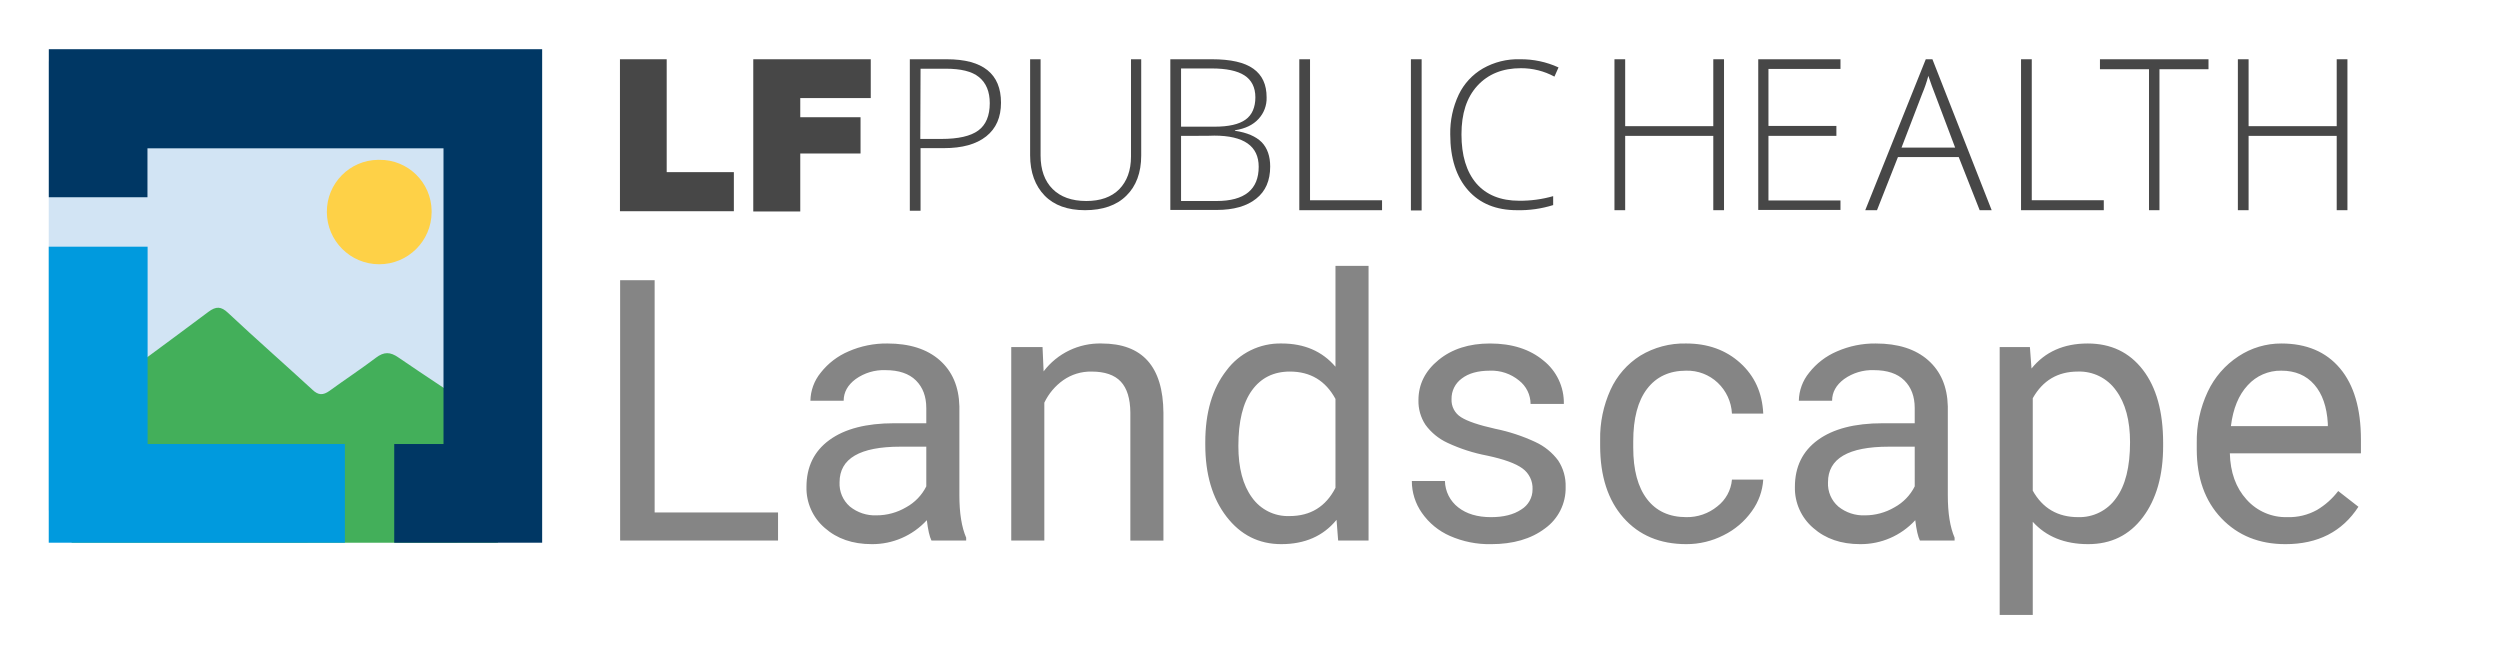
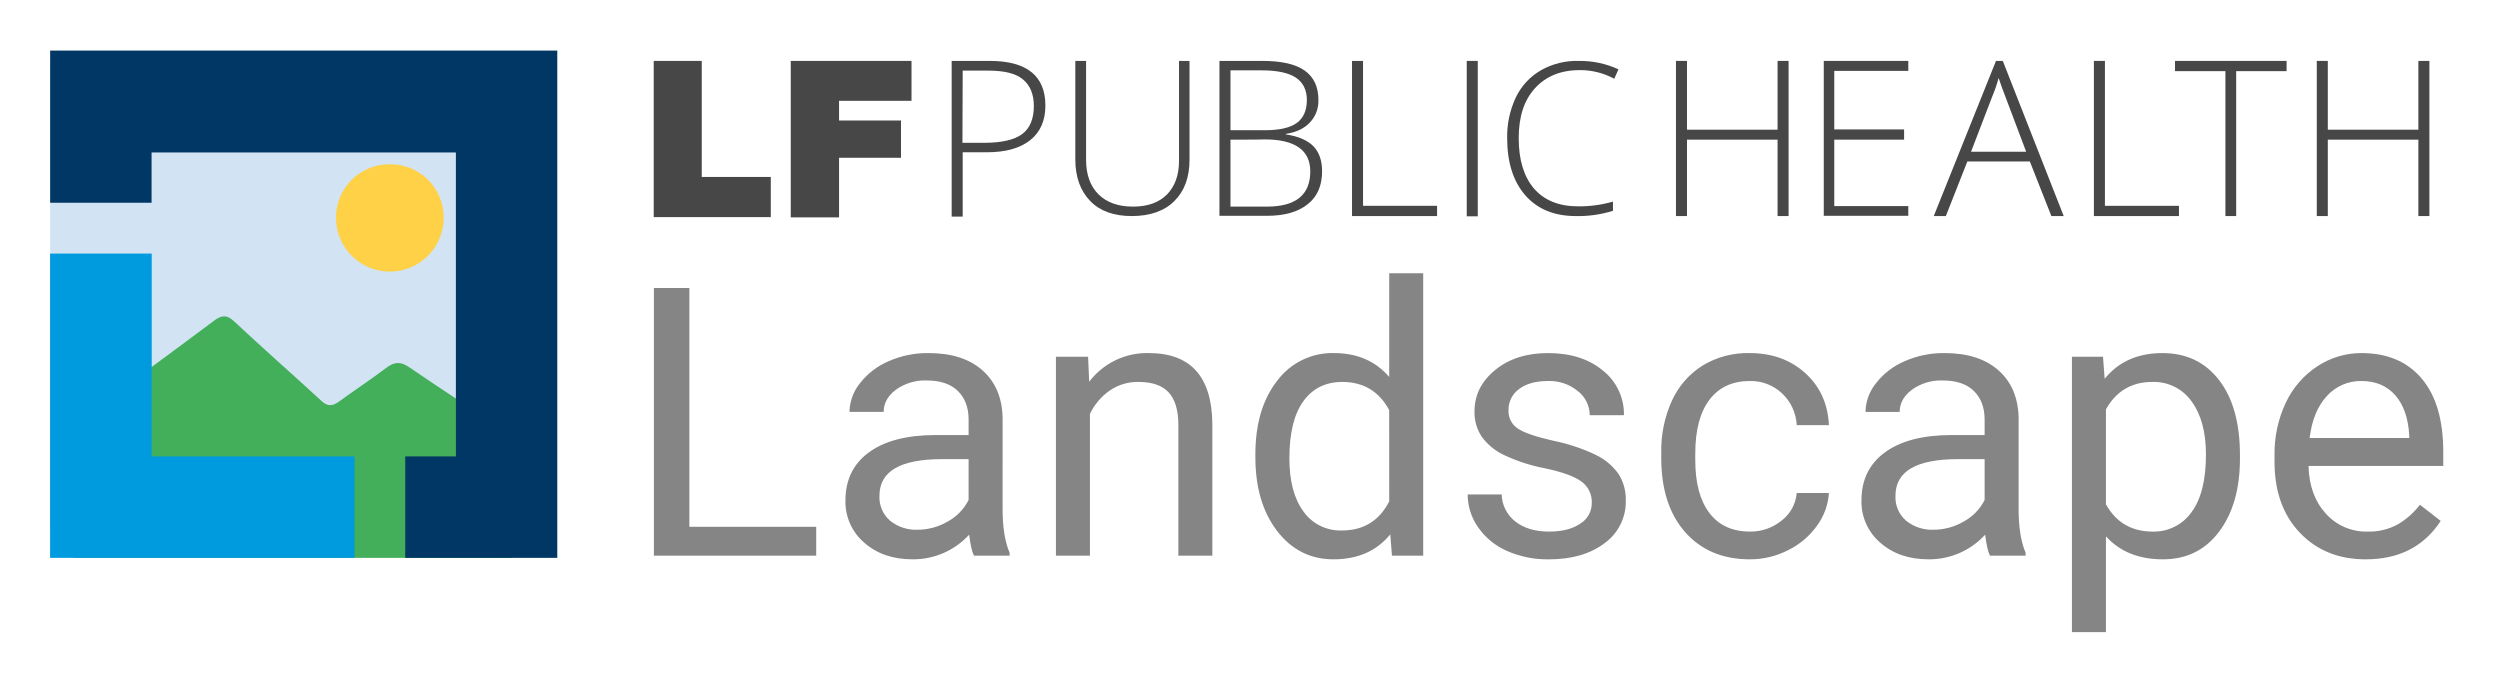
- <svg xmlns="http://www.w3.org/2000/svg" id="Layer_1" data-name="Layer 1" viewBox="0 0 968.24 257.74">
+ <svg xmlns="http://www.w3.org/2000/svg" id="Layer_1" data-name="Layer 1" viewBox="0 0 941.952 257.74">
  <defs>
    <style>.cls-1{fill:none;}.cls-2{fill:#fc0;}.cls-3{fill:#d2e4f4;}.cls-4{fill:#fed147;}.cls-5{clip-path:url(#clip-path);}.cls-6{fill:#43af5a;}.cls-7{fill:#666;opacity:0.8;isolation:isolate;}.cls-8{fill:#009ade;}.cls-9{fill:#003764;}.cls-10{fill:#474747;}</style>
    <clipPath id="clip-path">
      <rect class="cls-1" x="27.744" y="103.439" width="165.108" height="130.182" />
    </clipPath>
  </defs>
-   <path class="cls-1" d="M754.986,67.331a8.48,8.48,0,0,0,2.715-6.656,9.03,9.03,0,0,0-2.507-6.826q-2.508-2.412-7.486-2.489h-10.068v18.403h9.804Q752.27,69.763,754.986,67.331Zm-12.083,128.324a11.505,11.505,0,0,0,3.962,9.293,15.225,15.225,0,0,0,10.182,3.349,22.22,22.22,0,0,0,11.275-3.076,18.612,18.612,0,0,0,7.721-7.994v-15.17h-9.908q-23.234,0-23.232,13.598Zm-205.609-42.297q-9.295,0-14.487,7.175-5.194,7.175-5.193,21.25,0,12.575,5.193,19.68a16.784,16.784,0,0,0,14.35,7.107q12.024,0,17.56-10.797v-33.96q-5.672-10.454-17.424-10.455Zm14.134-85.235q2.678-2.395,2.678-6.92a9.499,9.499,0,0,0-2.715-7.109,10.472,10.472,0,0,0-7.467-2.734h-11.727v19.157h11.463q5.09,0,7.768-2.394Zm137.415,9.974h15.914l-7.957-22.777-7.957,22.777Zm227.279,74.919a16.864,16.864,0,0,0-12.846,5.57q-5.193,5.569-6.423,15.613h37.035v-.956q-.548-9.636-5.193-14.93-4.647-5.295-12.573-5.297Zm-515.043-101.656h-6.675v39.52h6.222q7.504,0,11.52-4.686,4.017-4.686,4.092-13.455v-3.048q0-8.92-3.884-13.625-3.885-4.706-11.275-4.706Zm-35.845,144.295a11.505,11.505,0,0,0,3.964,9.293,15.224,15.224,0,0,0,10.181,3.349,22.22,22.22,0,0,0,11.275-3.076,18.605,18.605,0,0,0,7.721-7.994v-15.17h-9.907q-23.234,0-23.233,13.598Zm473.127-42.297q-11.479,0-17.22,10.182v35.327q5.671,10.113,17.356,10.113a17.087,17.087,0,0,0,14.452-7.209q5.365-7.208,5.365-21.422-0-12.505-5.33-19.748a17.17,17.17,0,0,0-14.623-7.243Z" />
  <path class="cls-2" d="M166.521,99.583a25.272,25.272,0,1,0-.25.001Q166.396,99.584,166.521,99.583Z" />
  <path class="cls-3" d="M18.877,23.73H193.825v173.975H18.877Z" />
  <g id="gPSyY2">
    <path class="cls-4" d="M146.927,61.903a20.017,20.017,0,0,1,20.239,19.792v0q.003.273-.001.546a20.288,20.288,0,0,1-40.575-.1,20.078,20.078,0,0,1,19.916-20.238q.211-.002.422.001Z" />
    <g class="cls-5">
      <path class="cls-6" d="M14.433,123.137V49.024c0-9.375,4.116-13.125,14.408-13.125H191.875c9.75,0,13.758,3.553,13.866,12.434q.163,74.459,0,148.918c0,8.98-4.441,12.928-14.408,12.928-54.381.099-108.653,0-163.034,0-9.316,0-13.866-4.244-13.866-12.632Zm95.762-75.002c-25.674,0-51.348.099-76.913-.099-3.9,0-5.633.789-5.633,4.737.108,33.652.108,67.205.108,100.857,0,1.48-.758,3.454,1.3,4.145,1.733.691,2.817-.987,4.008-1.776,15.924-11.744,31.848-23.389,47.664-35.231,2.925-2.171,4.875-2.171,7.583.395,10.724,10.066,21.882,19.836,32.715,29.803,2.275,2.171,4.116,2.171,6.608.395,5.958-4.342,12.133-8.388,17.982-12.829,3.142-2.368,5.525-2.27,8.666-.099,10.833,7.401,21.774,14.606,32.823,21.81,1.3.888,2.6,2.665,4.441,1.875s1.192-2.763,1.192-4.342q0-52.402.108-104.706c0-4.046-1.3-5.132-5.633-5.132-25.674.197-51.348.197-77.021.197Z" />
    </g>
  </g>
-   <path class="cls-7" d="M253.54,108.513H240.172v100.846h61.159V198.485H253.54V108.513Zm118.024,48.831q-.278-11.359-7.619-17.836-7.342-6.475-20.293-6.476a36.354,36.354,0,0,0-14.997,3.047,27.191,27.191,0,0,0-10.805,8.277,17.681,17.681,0,0,0-3.983,10.84h12.883q0-4.916,4.641-8.381a18.684,18.684,0,0,1,11.497-3.464q7.827,0,11.844,3.984,4.016,3.984,4.017,10.7v5.888H346.282q-16.139,0-25.038,6.476-8.901,6.477-8.9,18.181a20.277,20.277,0,0,0,7.098,15.896q7.099,6.268,18.181,6.267a28.585,28.585,0,0,0,21.333-9.281q.692,5.681,1.801,7.896h13.437v-1.109q-2.632-6.093-2.631-16.415Zm-12.814,31.029a18.859,18.859,0,0,1-7.825,8.103,22.523,22.523,0,0,1-11.43,3.118,15.431,15.431,0,0,1-10.32-3.396,11.662,11.662,0,0,1-4.017-9.419q0-13.782,23.55-13.783h10.042Zm67.878-55.341a27.307,27.307,0,0,0-22.442,10.805l-.416-9.42H391.651v74.942h12.812v-53.4a22.574,22.574,0,0,1,7.343-8.727,18.495,18.495,0,0,1,10.943-3.325q7.688,0,11.325,3.879,3.636,3.88,3.706,11.982v49.592h12.812v-49.522q-.207-26.805-23.964-26.805Zm90.595,9.004q-7.688-9.004-20.847-9.004a25.843,25.843,0,0,0-21.403,10.493q-8.174,10.493-8.173,27.74v.969q0,17.18,8.208,27.844,8.207,10.666,21.228,10.665,13.714,0,21.402-9.42l.623,8.035h11.775V102.971H517.223Zm0,46.891Q511.613,199.872,499.423,199.87a17.013,17.013,0,0,1-14.546-7.203q-5.265-7.203-5.264-19.948,0-14.268,5.264-21.541,5.262-7.273,14.683-7.273,11.911,0,17.661,10.597Zm77.436-17.73a69.16,69.16,0,0,0-15.549-5.126q-9.595-2.145-13.264-4.502a7.77,7.77,0,0,1-3.67-6.996,9.593,9.593,0,0,1,3.947-7.965q3.948-3.047,10.944-3.048a16.743,16.743,0,0,1,11.255,3.81,11.568,11.568,0,0,1,4.467,9.073h12.883a20.901,20.901,0,0,0-7.931-16.83q-7.933-6.579-20.675-6.58-12.122,0-19.913,6.373-7.793,6.373-7.793,15.585a16.563,16.563,0,0,0,2.737,9.559,21.969,21.969,0,0,0,8.45,6.925,64.531,64.531,0,0,0,15.446,4.987q9.73,2.078,13.645,4.953a9.437,9.437,0,0,1,3.913,8.069,9.046,9.046,0,0,1-4.397,7.862q-4.399,2.945-11.671,2.944-7.896,0-12.71-3.775a13.262,13.262,0,0,1-5.159-10.216H546.797a21.446,21.446,0,0,0,3.914,12.363,25.894,25.894,0,0,0,10.84,8.9,37.747,37.747,0,0,0,15.93,3.187q12.812,0,20.848-6.06a19.178,19.178,0,0,0,8.034-16.104,17.633,17.633,0,0,0-2.874-10.216,22.686,22.686,0,0,0-8.832-7.168Zm43.254-20.606q5.366-7.03,15.134-7.031a17.131,17.131,0,0,1,12.224,4.676,17.664,17.664,0,0,1,5.506,11.948h12.121q-.555-12.051-8.9-19.601-8.347-7.55-20.952-7.551a32.758,32.758,0,0,0-17.766,4.71,30.591,30.591,0,0,0-11.532,13.228,45.115,45.115,0,0,0-4.018,19.464v2.147q0,17.731,9.04,27.948,9.038,10.217,24.345,10.215a31.489,31.489,0,0,0,14.442-3.463,29.206,29.206,0,0,0,10.908-9.281,23.247,23.247,0,0,0,4.433-12.259h-12.121a14.624,14.624,0,0,1-5.678,10.389,18.458,18.458,0,0,1-11.983,4.156q-9.906,0-15.238-6.995-5.335-6.995-5.333-19.948V170.918q0-13.298,5.367-20.328Zm116.466,6.754q-.278-11.359-7.62-17.836-7.342-6.475-20.293-6.476a36.354,36.354,0,0,0-14.996,3.047,27.182,27.182,0,0,0-10.805,8.277,17.682,17.682,0,0,0-3.984,10.84h12.883q0-4.916,4.641-8.381a18.685,18.685,0,0,1,11.498-3.464q7.826,0,11.843,3.984t4.018,10.7v5.888H729.098q-16.139,0-25.039,6.476-8.9,6.477-8.9,18.181a20.277,20.277,0,0,0,7.099,15.896q7.099,6.268,18.18,6.267a28.587,28.587,0,0,0,21.334-9.281q.69,5.681,1.801,7.896h13.437v-1.109q-2.634-6.093-2.632-16.415Zm-12.812,31.029a18.866,18.866,0,0,1-7.827,8.103,22.522,22.522,0,0,1-11.429,3.118,15.432,15.432,0,0,1-10.321-3.396,11.662,11.662,0,0,1-4.016-9.419q0-13.782,23.549-13.783h10.043Zm66.976-55.341q-13.921,0-21.748,9.697l-.623-8.312h-11.705V238.172h12.814V202.087q7.825,8.658,21.471,8.656,13.367,0,21.195-10.458,7.825-10.458,7.826-27.567V171.542q-0-18.146-7.862-28.33-7.862-10.181-21.367-10.181Zm10.978,59.947a17.32,17.32,0,0,1-14.649,7.308q-11.842,0-17.592-10.252V154.225q5.818-10.32,17.454-10.321a17.404,17.404,0,0,1,14.822,7.342q5.403,7.343,5.403,20.017,0,14.408-5.438,21.714Zm64.034-59.947a29.949,29.949,0,0,0-16.588,4.953,33.217,33.217,0,0,0-11.913,13.714,44.975,44.975,0,0,0-4.26,19.913v2.355q0,16.762,9.559,26.77,9.558,10.01,24.796,10.008,18.839,0,28.258-14.475l-7.825-6.095a28.874,28.874,0,0,1-8.243,7.342,22.32,22.32,0,0,1-11.498,2.77,20.356,20.356,0,0,1-15.758-6.822q-6.198-6.822-6.475-17.905H914.376v-5.334q0-17.938-8.105-27.567-8.102-9.627-22.717-9.627Zm18.008,31.999H864.022q1.247-10.182,6.511-15.826a17.094,17.094,0,0,1,13.021-5.646q8.033,0,12.744,5.368,4.709,5.369,5.264,15.133Z" />
+   <path class="cls-7" d="M259.74,108.513H246.372v100.846h61.159V198.485H259.74V108.513Zm118.024,48.831q-.278-11.359-7.619-17.836-7.342-6.475-20.293-6.476a36.354,36.354,0,0,0-14.997,3.047,27.191,27.191,0,0,0-10.805,8.277,17.681,17.681,0,0,0-3.983,10.84h12.883q0-4.916,4.641-8.381a18.684,18.684,0,0,1,11.497-3.464q7.827,0,11.844,3.984,4.016,3.984,4.017,10.7v5.888H352.482q-16.139,0-25.038,6.476-8.901,6.477-8.9,18.181a20.277,20.277,0,0,0,7.098,15.896q7.099,6.268,18.181,6.267a28.585,28.585,0,0,0,21.333-9.281q.692,5.681,1.801,7.896h13.437v-1.109q-2.632-6.093-2.631-16.415Zm-12.814,31.029a18.859,18.859,0,0,1-7.825,8.103,22.523,22.523,0,0,1-11.43,3.118,15.431,15.431,0,0,1-10.32-3.396,11.662,11.662,0,0,1-4.017-9.419q0-13.782,23.55-13.783h10.042Zm67.878-55.341a27.307,27.307,0,0,0-22.442,10.805l-.416-9.42H397.851v74.942h12.812v-53.4a22.574,22.574,0,0,1,7.343-8.727,18.495,18.495,0,0,1,10.943-3.325q7.688,0,11.325,3.879,3.636,3.88,3.706,11.982v49.592h12.812v-49.522q-.207-26.805-23.964-26.805Zm90.595,9.004q-7.688-9.004-20.847-9.004a25.843,25.843,0,0,0-21.403,10.493q-8.174,10.493-8.173,27.74v.969q0,17.18,8.208,27.844,8.207,10.666,21.228,10.665,13.714,0,21.402-9.42l.623,8.035h11.775V102.971H523.423Zm0,46.891Q517.813,199.872,505.623,199.87a17.013,17.013,0,0,1-14.546-7.203q-5.265-7.203-5.264-19.948,0-14.268,5.264-21.541,5.262-7.273,14.683-7.273,11.911,0,17.661,10.597Zm77.436-17.73a69.16,69.16,0,0,0-15.549-5.126q-9.595-2.145-13.264-4.502a7.77,7.77,0,0,1-3.67-6.996,9.593,9.593,0,0,1,3.947-7.965q3.948-3.047,10.944-3.048a16.743,16.743,0,0,1,11.255,3.81,11.568,11.568,0,0,1,4.467,9.073h12.883a20.901,20.901,0,0,0-7.931-16.83q-7.933-6.579-20.675-6.58-12.122,0-19.913,6.373-7.793,6.373-7.793,15.585a16.563,16.563,0,0,0,2.737,9.559,21.969,21.969,0,0,0,8.45,6.925,64.531,64.531,0,0,0,15.446,4.987q9.73,2.078,13.645,4.953a9.437,9.437,0,0,1,3.913,8.069,9.046,9.046,0,0,1-4.397,7.862q-4.399,2.945-11.671,2.944-7.896,0-12.71-3.775a13.262,13.262,0,0,1-5.159-10.216H552.997a21.446,21.446,0,0,0,3.914,12.363,25.894,25.894,0,0,0,10.84,8.9,37.747,37.747,0,0,0,15.93,3.187q12.812,0,20.848-6.06a19.178,19.178,0,0,0,8.034-16.104,17.633,17.633,0,0,0-2.874-10.216,22.686,22.686,0,0,0-8.832-7.168Zm43.254-20.606q5.366-7.03,15.134-7.031a17.131,17.131,0,0,1,12.224,4.676,17.664,17.664,0,0,1,5.506,11.948h12.121q-.555-12.051-8.9-19.601-8.347-7.55-20.952-7.551a32.758,32.758,0,0,0-17.766,4.71,30.591,30.591,0,0,0-11.532,13.228,45.115,45.115,0,0,0-4.018,19.464v2.147q0,17.731,9.04,27.948,9.038,10.217,24.345,10.215a31.489,31.489,0,0,0,14.442-3.463,29.206,29.206,0,0,0,10.908-9.281,23.247,23.247,0,0,0,4.433-12.259h-12.121a14.624,14.624,0,0,1-5.678,10.389,18.458,18.458,0,0,1-11.983,4.156q-9.906,0-15.238-6.995-5.335-6.995-5.333-19.948V170.918q0-13.298,5.367-20.328Zm116.466,6.754q-.278-11.359-7.62-17.836-7.342-6.475-20.293-6.476a36.354,36.354,0,0,0-14.996,3.047,27.182,27.182,0,0,0-10.805,8.277,17.682,17.682,0,0,0-3.984,10.84h12.883q0-4.916,4.641-8.381a18.685,18.685,0,0,1,11.498-3.464q7.826,0,11.843,3.984t4.018,10.7v5.888H735.298q-16.139,0-25.039,6.476-8.9,6.477-8.9,18.181a20.277,20.277,0,0,0,7.099,15.896q7.099,6.268,18.18,6.267a28.587,28.587,0,0,0,21.334-9.281q.69,5.681,1.801,7.896h13.437v-1.109q-2.634-6.093-2.632-16.415Zm-12.812,31.029a18.866,18.866,0,0,1-7.827,8.103,22.522,22.522,0,0,1-11.429,3.118,15.432,15.432,0,0,1-10.321-3.396,11.662,11.662,0,0,1-4.016-9.419q0-13.782,23.549-13.783h10.043Zm66.976-55.341q-13.921,0-21.748,9.697l-.623-8.312h-11.705V238.172h12.814V202.087q7.825,8.658,21.471,8.656,13.367,0,21.195-10.458,7.825-10.458,7.826-27.567V171.542q-0-18.146-7.862-28.33-7.862-10.181-21.367-10.181Zm10.978,59.947a17.32,17.32,0,0,1-14.649,7.308q-11.842,0-17.592-10.252V154.225q5.818-10.32,17.454-10.321a17.404,17.404,0,0,1,14.822,7.342q5.403,7.343,5.403,20.017,0,14.408-5.438,21.714Zm64.034-59.947a29.949,29.949,0,0,0-16.588,4.953,33.217,33.217,0,0,0-11.913,13.714,44.975,44.975,0,0,0-4.26,19.913v2.355q0,16.762,9.559,26.77,9.558,10.01,24.796,10.008,18.839,0,28.258-14.475l-7.825-6.095a28.874,28.874,0,0,1-8.243,7.342,22.32,22.32,0,0,1-11.498,2.77,20.356,20.356,0,0,1-15.758-6.822q-6.198-6.822-6.475-17.905H920.576v-5.334q0-17.938-8.105-27.567-8.102-9.627-22.717-9.627Zm18.008,31.999H870.222q1.247-10.182,6.511-15.826a17.094,17.094,0,0,1,13.021-5.646q8.033,0,12.744,5.368,4.709,5.369,5.264,15.133Z" />
  <path class="cls-8" d="M57.165,171.969V95.542H18.877v114.647H133.571V171.969Z" />
  <path class="cls-9" d="M209.975,19.057H18.903V76.392h38.208V57.444H171.769V171.969h-19.083v38.22h57.289Z" />
-   <polygon class="cls-10" points="240.107 22.95 258.208 22.95 258.208 66.669 284.222 66.669 284.222 81.803 240.107 81.803 240.107 22.95" />
-   <polygon class="cls-10" points="291.838 22.95 337.239 22.95 337.239 37.985 309.939 37.985 309.939 45.403 333.283 45.403 333.283 59.449 309.939 59.449 309.939 81.902 291.739 81.902 291.739 22.95 291.838 22.95" />
-   <path class="cls-10" d="M387.684,39.765c0,5.638-1.879,9.99-5.737,13.056s-9.298,4.55-16.321,4.55h-9.1V81.605h-4.154v-58.655h14.342C380.662,22.95,387.684,28.588,387.684,39.765ZM356.428,53.811H364.539c6.627,0,11.375-1.088,14.342-3.264s4.451-5.737,4.451-10.584q0-6.677-4.154-10.089c-2.77-2.275-7.122-3.264-12.958-3.264h-9.693l-.099,27.201Z" />
-   <path class="cls-10" d="M441.987,22.95v37.29c0,6.627-1.978,11.869-5.737,15.529-3.759,3.759-9.199,5.638-16.024,5.638-6.726,0-11.968-1.879-15.628-5.638s-5.638-9.001-5.638-15.628V22.95h4.055v37.29c0,5.539,1.583,9.891,4.649,12.958s7.418,4.649,13.056,4.649c5.44,0,9.693-1.484,12.76-4.55,2.967-3.066,4.55-7.221,4.55-12.661V22.95Z" />
-   <path class="cls-10" d="M453.362,22.95h16.024c7.221,0,12.562,1.187,16.024,3.66s5.143,6.133,5.143,11.078a11.656,11.656,0,0,1-3.165,8.408c-2.077,2.275-5.143,3.759-9.1,4.352v.198q6.973,1.039,10.386,4.451c2.176,2.275,3.264,5.44,3.264,9.397,0,5.44-1.78,9.595-5.44,12.463-3.561,2.868-8.704,4.352-15.232,4.352H453.263V22.95ZM457.418,49.063h12.958c5.44,0,9.496-.89,12.067-2.77,2.473-1.78,3.759-4.748,3.759-8.605s-1.484-6.726-4.253-8.506S474.925,26.511,469.287,26.511H457.418V49.063Zm0,3.561V77.846h13.749c10.88,0,16.321-4.451,16.321-13.254,0-8.012-5.737-12.067-17.211-12.067C470.276,52.624,457.418,52.624,457.418,52.624Z" />
-   <path class="cls-10" d="M503.214,81.407V22.95h4.154V77.55h27.893v3.858Z" />
-   <path class="cls-10" d="M546.439,81.506V22.95h4.154V81.506Z" />
-   <path class="cls-10" d="M589.07,26.412q-10.683,0-16.914,6.825c-4.154,4.55-6.133,10.781-6.133,18.793,0,8.111,1.879,14.441,5.737,18.991,3.858,4.451,9.397,6.726,16.617,6.726A46.486,46.486,0,0,0,601.533,75.967v3.462a43.625,43.625,0,0,1-14.046,1.978c-8.012,0-14.342-2.572-18.892-7.715s-6.924-12.364-6.924-21.662a34.581,34.581,0,0,1,3.264-15.331,23.471,23.471,0,0,1,9.397-10.188,27.343,27.343,0,0,1,14.342-3.561,34.807,34.807,0,0,1,14.936,3.165l-1.583,3.561A27.095,27.095,0,0,0,589.07,26.412Z" />
-   <path class="cls-10" d="M667.705,81.407h-4.154V52.624H629.426v28.784H625.272V22.95h4.154V48.865h34.125V22.95h4.154Z" />
-   <path class="cls-10" d="M712.81,81.308H680.96V22.95h31.85v3.759H684.916V48.766h26.311v3.858H684.916V77.649h27.893Z" />
-   <path class="cls-10" d="M758.606,60.834H735.065L726.954,81.407H722.404l23.442-58.457h2.572l22.948,58.457h-4.649Zm-22.156-3.66h20.772l-7.913-20.969c-.692-1.682-1.484-3.956-2.473-6.825a51.362,51.362,0,0,1-2.374,6.924Z" />
-   <path class="cls-10" d="M782.741,81.506V22.95h4.154V77.55h27.893v3.858H782.741Z" />
-   <path class="cls-10" d="M836.351,81.407h-4.055V26.808H813.304V22.95h42.038V26.808h-18.991V81.407Z" />
-   <path class="cls-10" d="M909.151,81.407h-4.154V52.624H870.872v28.784h-4.154V22.95h4.154V48.865h34.125V22.95h4.154V81.407Z" />
+   <polygon class="cls-10" points="246.307 22.95 264.408 22.95 264.408 66.669 290.422 66.669 290.422 81.803 246.307 81.803 246.307 22.95" />
+   <polygon class="cls-10" points="298.038 22.95 343.439 22.95 343.439 37.985 316.139 37.985 316.139 45.403 339.483 45.403 339.483 59.449 316.139 59.449 316.139 81.902 297.939 81.902 297.939 22.95 298.038 22.95" />
+   <path class="cls-10" d="M393.884,39.765c0,5.638-1.879,9.99-5.737,13.056s-9.298,4.55-16.321,4.55h-9.1V81.605h-4.154v-58.655h14.342C386.862,22.95,393.884,28.588,393.884,39.765ZM362.628,53.811H370.739c6.627,0,11.375-1.088,14.342-3.264s4.451-5.737,4.451-10.584q0-6.677-4.154-10.089c-2.77-2.275-7.122-3.264-12.958-3.264h-9.693l-.099,27.201Z" />
+   <path class="cls-10" d="M448.187,22.95v37.29c0,6.627-1.978,11.869-5.737,15.529-3.759,3.759-9.199,5.638-16.024,5.638-6.726,0-11.968-1.879-15.628-5.638s-5.638-9.001-5.638-15.628V22.95h4.055v37.29c0,5.539,1.583,9.891,4.649,12.958s7.418,4.649,13.056,4.649c5.44,0,9.693-1.484,12.76-4.55,2.967-3.066,4.55-7.221,4.55-12.661V22.95Z" />
+   <path class="cls-10" d="M459.562,22.95h16.024c7.221,0,12.562,1.187,16.024,3.66s5.143,6.133,5.143,11.078a11.656,11.656,0,0,1-3.165,8.408c-2.077,2.275-5.143,3.759-9.1,4.352v.198q6.973,1.039,10.386,4.451c2.176,2.275,3.264,5.44,3.264,9.397,0,5.44-1.78,9.595-5.44,12.463-3.561,2.868-8.704,4.352-15.232,4.352H459.463V22.95ZM463.618,49.063h12.958c5.44,0,9.496-.89,12.067-2.77,2.473-1.78,3.759-4.748,3.759-8.605s-1.484-6.726-4.253-8.506S481.125,26.511,475.487,26.511H463.618V49.063Zm0,3.561V77.846h13.749c10.88,0,16.321-4.451,16.321-13.254,0-8.012-5.737-12.067-17.211-12.067C476.476,52.624,463.618,52.624,463.618,52.624Z" />
+   <path class="cls-10" d="M509.414,81.407V22.95h4.154V77.55h27.893v3.858Z" />
+   <path class="cls-10" d="M552.639,81.506V22.95h4.154V81.506Z" />
+   <path class="cls-10" d="M595.27,26.412q-10.683,0-16.914,6.825c-4.154,4.55-6.133,10.781-6.133,18.793,0,8.111,1.879,14.441,5.737,18.991,3.858,4.451,9.397,6.726,16.617,6.726A46.486,46.486,0,0,0,607.733,75.967v3.462a43.625,43.625,0,0,1-14.046,1.978c-8.012,0-14.342-2.572-18.892-7.715s-6.924-12.364-6.924-21.662a34.581,34.581,0,0,1,3.264-15.331,23.471,23.471,0,0,1,9.397-10.188,27.343,27.343,0,0,1,14.342-3.561,34.807,34.807,0,0,1,14.936,3.165l-1.583,3.561A27.095,27.095,0,0,0,595.27,26.412Z" />
+   <path class="cls-10" d="M673.905,81.407h-4.154V52.624H635.626v28.784H631.472V22.95h4.154V48.865h34.125V22.95h4.154Z" />
+   <path class="cls-10" d="M719.01,81.308H687.16V22.95h31.85v3.759H691.116V48.766h26.311v3.858H691.116V77.649h27.893Z" />
+   <path class="cls-10" d="M764.806,60.834H741.265L733.154,81.407H728.604l23.442-58.457h2.572l22.948,58.457h-4.649Zm-22.156-3.66h20.772l-7.913-20.969c-.692-1.682-1.484-3.956-2.473-6.825a51.362,51.362,0,0,1-2.374,6.924Z" />
+   <path class="cls-10" d="M788.941,81.506V22.95h4.154V77.55h27.893v3.858H788.941Z" />
+   <path class="cls-10" d="M842.551,81.407h-4.055V26.808H819.504V22.95h42.038V26.808h-18.991V81.407Z" />
+   <path class="cls-10" d="M915.351,81.407h-4.154V52.624H877.072v28.784h-4.154V22.95h4.154V48.865h34.125V22.95h4.154V81.407Z" />
</svg>
